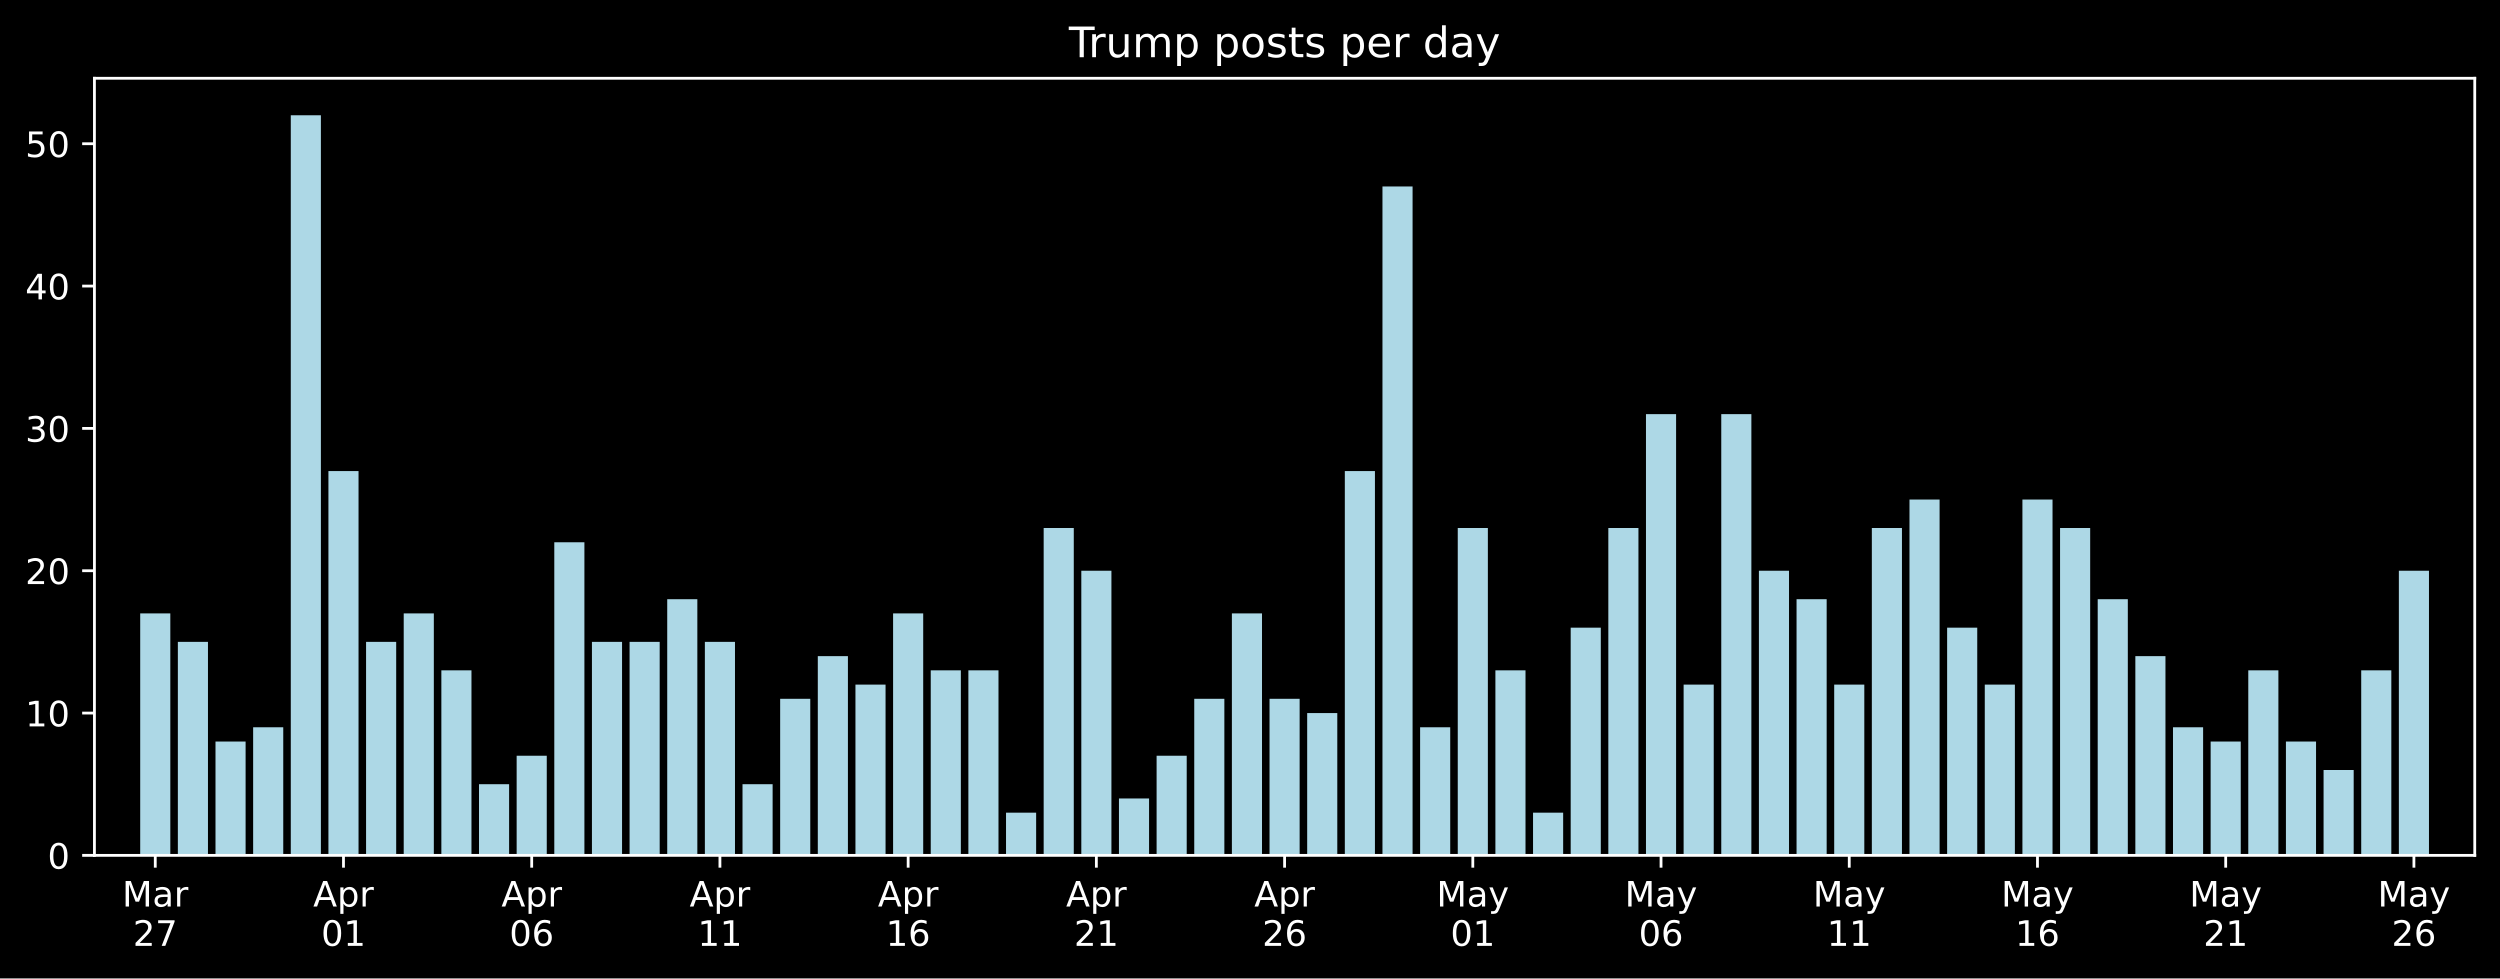
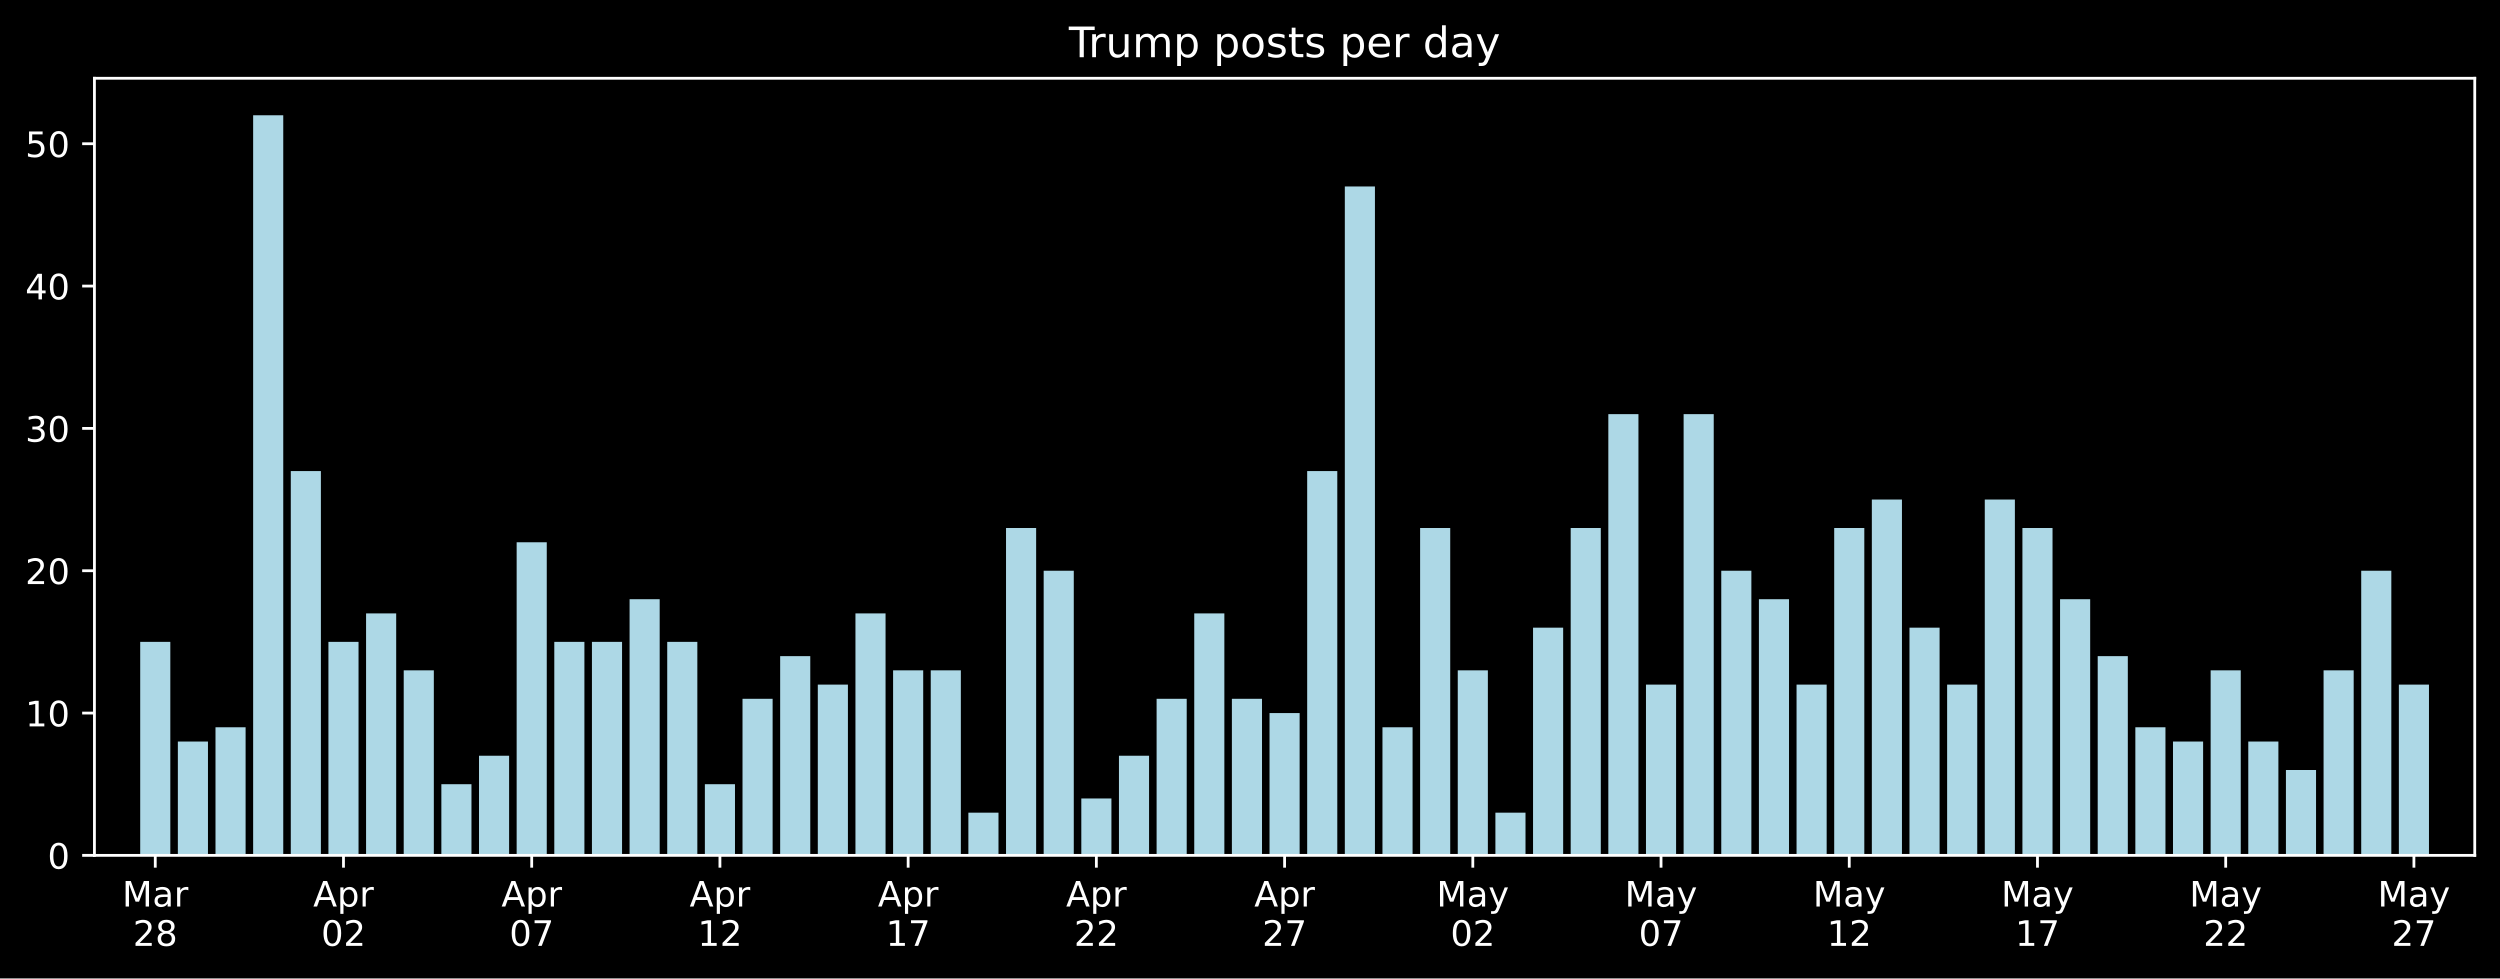
<svg xmlns="http://www.w3.org/2000/svg" xmlns:xlink="http://www.w3.org/1999/xlink" width="712.835pt" height="278.97pt" viewBox="0 0 712.835 278.97" version="1.1">
  <defs>
    <style type="text/css">*{stroke-linejoin: round; stroke-linecap: butt}</style>
  </defs>
  <g id="figure_1">
    <g id="patch_1">
      <path d="M 0 278.97  L 712.835 278.97  L 712.835 0  L 0 0  z " />
    </g>
    <g id="axes_1">
      <g id="patch_2">
        <path d="M 26.925 243.894  L 705.635 243.894  L 705.635 22.318  L 26.925 22.318  z " />
      </g>
      <g id="patch_3">
-         <path d="M 39.977 243.894  L 48.564 243.894  L 48.564 174.905  L 39.977 174.905  z " clip-path="url(#p221134882f)" style="fill: #add8e6" />
+         <path d="M 39.977 243.894  L 48.564 243.894  L 48.564 183.022  L 39.977 183.022  z " clip-path="url(#p44138273f9)" style="fill: #add8e6" />
      </g>
      <g id="patch_4">
-         <path d="M 50.711 243.894  L 59.298 243.894  L 59.298 183.022  L 50.711 183.022  z " clip-path="url(#p221134882f)" style="fill: #add8e6" />
+         <path d="M 50.711 243.894  L 59.298 243.894  L 59.298 211.429  L 50.711 211.429  z " clip-path="url(#p44138273f9)" style="fill: #add8e6" />
      </g>
      <g id="patch_5">
-         <path d="M 61.444 243.894  L 70.031 243.894  L 70.031 211.429  L 61.444 211.429  z " clip-path="url(#p221134882f)" style="fill: #add8e6" />
+         <path d="M 61.444 243.894  L 70.031 243.894  L 70.031 207.371  L 61.444 207.371  z " clip-path="url(#p44138273f9)" style="fill: #add8e6" />
      </g>
      <g id="patch_6">
-         <path d="M 72.178 243.894  L 80.765 243.894  L 80.765 207.371  L 72.178 207.371  z " clip-path="url(#p221134882f)" style="fill: #add8e6" />
+         <path d="M 72.178 243.894  L 80.765 243.894  L 80.765 32.869  L 72.178 32.869  z " clip-path="url(#p44138273f9)" style="fill: #add8e6" />
      </g>
      <g id="patch_7">
-         <path d="M 82.912 243.894  L 91.499 243.894  L 91.499 32.869  L 82.912 32.869  z " clip-path="url(#p221134882f)" style="fill: #add8e6" />
+         <path d="M 82.912 243.894  L 91.499 243.894  L 91.499 134.324  L 82.912 134.324  z " clip-path="url(#p44138273f9)" style="fill: #add8e6" />
      </g>
      <g id="patch_8">
-         <path d="M 93.645 243.894  L 102.232 243.894  L 102.232 134.324  L 93.645 134.324  z " clip-path="url(#p221134882f)" style="fill: #add8e6" />
+         <path d="M 93.645 243.894  L 102.232 243.894  L 102.232 183.022  L 93.645 183.022  z " clip-path="url(#p44138273f9)" style="fill: #add8e6" />
      </g>
      <g id="patch_9">
-         <path d="M 104.379 243.894  L 112.966 243.894  L 112.966 183.022  L 104.379 183.022  z " clip-path="url(#p221134882f)" style="fill: #add8e6" />
+         <path d="M 104.379 243.894  L 112.966 243.894  L 112.966 174.905  L 104.379 174.905  z " clip-path="url(#p44138273f9)" style="fill: #add8e6" />
      </g>
      <g id="patch_10">
-         <path d="M 115.113 243.894  L 123.7 243.894  L 123.7 174.905  L 115.113 174.905  z " clip-path="url(#p221134882f)" style="fill: #add8e6" />
+         <path d="M 115.113 243.894  L 123.7 243.894  L 123.7 191.138  L 115.113 191.138  z " clip-path="url(#p44138273f9)" style="fill: #add8e6" />
      </g>
      <g id="patch_11">
-         <path d="M 125.846 243.894  L 134.433 243.894  L 134.433 191.138  L 125.846 191.138  z " clip-path="url(#p221134882f)" style="fill: #add8e6" />
+         <path d="M 125.846 243.894  L 134.433 243.894  L 134.433 223.603  L 125.846 223.603  z " clip-path="url(#p44138273f9)" style="fill: #add8e6" />
      </g>
      <g id="patch_12">
-         <path d="M 136.58 243.894  L 145.167 243.894  L 145.167 223.603  L 136.58 223.603  z " clip-path="url(#p221134882f)" style="fill: #add8e6" />
+         <path d="M 136.58 243.894  L 145.167 243.894  L 145.167 215.487  L 136.58 215.487  z " clip-path="url(#p44138273f9)" style="fill: #add8e6" />
      </g>
      <g id="patch_13">
-         <path d="M 147.314 243.894  L 155.901 243.894  L 155.901 215.487  L 147.314 215.487  z " clip-path="url(#p221134882f)" style="fill: #add8e6" />
+         <path d="M 147.314 243.894  L 155.901 243.894  L 155.901 154.614  L 147.314 154.614  z " clip-path="url(#p44138273f9)" style="fill: #add8e6" />
      </g>
      <g id="patch_14">
-         <path d="M 158.047 243.894  L 166.634 243.894  L 166.634 154.614  L 158.047 154.614  z " clip-path="url(#p221134882f)" style="fill: #add8e6" />
+         <path d="M 158.047 243.894  L 166.634 243.894  L 166.634 183.022  L 158.047 183.022  z " clip-path="url(#p44138273f9)" style="fill: #add8e6" />
      </g>
      <g id="patch_15">
-         <path d="M 168.781 243.894  L 177.368 243.894  L 177.368 183.022  L 168.781 183.022  z " clip-path="url(#p221134882f)" style="fill: #add8e6" />
+         <path d="M 168.781 243.894  L 177.368 243.894  L 177.368 183.022  L 168.781 183.022  z " clip-path="url(#p44138273f9)" style="fill: #add8e6" />
      </g>
      <g id="patch_16">
-         <path d="M 179.515 243.894  L 188.101 243.894  L 188.101 183.022  L 179.515 183.022  z " clip-path="url(#p221134882f)" style="fill: #add8e6" />
+         <path d="M 179.515 243.894  L 188.101 243.894  L 188.101 170.847  L 179.515 170.847  z " clip-path="url(#p44138273f9)" style="fill: #add8e6" />
      </g>
      <g id="patch_17">
-         <path d="M 190.248 243.894  L 198.835 243.894  L 198.835 170.847  L 190.248 170.847  z " clip-path="url(#p221134882f)" style="fill: #add8e6" />
+         <path d="M 190.248 243.894  L 198.835 243.894  L 198.835 183.022  L 190.248 183.022  z " clip-path="url(#p44138273f9)" style="fill: #add8e6" />
      </g>
      <g id="patch_18">
-         <path d="M 200.982 243.894  L 209.569 243.894  L 209.569 183.022  L 200.982 183.022  z " clip-path="url(#p221134882f)" style="fill: #add8e6" />
+         <path d="M 200.982 243.894  L 209.569 243.894  L 209.569 223.603  L 200.982 223.603  z " clip-path="url(#p44138273f9)" style="fill: #add8e6" />
      </g>
      <g id="patch_19">
-         <path d="M 211.715 243.894  L 220.302 243.894  L 220.302 223.603  L 211.715 223.603  z " clip-path="url(#p221134882f)" style="fill: #add8e6" />
+         <path d="M 211.715 243.894  L 220.302 243.894  L 220.302 199.254  L 211.715 199.254  z " clip-path="url(#p44138273f9)" style="fill: #add8e6" />
      </g>
      <g id="patch_20">
-         <path d="M 222.449 243.894  L 231.036 243.894  L 231.036 199.254  L 222.449 199.254  z " clip-path="url(#p221134882f)" style="fill: #add8e6" />
+         <path d="M 222.449 243.894  L 231.036 243.894  L 231.036 187.08  L 222.449 187.08  z " clip-path="url(#p44138273f9)" style="fill: #add8e6" />
      </g>
      <g id="patch_21">
-         <path d="M 233.183 243.894  L 241.77 243.894  L 241.77 187.08  L 233.183 187.08  z " clip-path="url(#p221134882f)" style="fill: #add8e6" />
+         <path d="M 233.183 243.894  L 241.77 243.894  L 241.77 195.196  L 233.183 195.196  z " clip-path="url(#p44138273f9)" style="fill: #add8e6" />
      </g>
      <g id="patch_22">
-         <path d="M 243.916 243.894  L 252.503 243.894  L 252.503 195.196  L 243.916 195.196  z " clip-path="url(#p221134882f)" style="fill: #add8e6" />
+         <path d="M 243.916 243.894  L 252.503 243.894  L 252.503 174.905  L 243.916 174.905  z " clip-path="url(#p44138273f9)" style="fill: #add8e6" />
      </g>
      <g id="patch_23">
-         <path d="M 254.65 243.894  L 263.237 243.894  L 263.237 174.905  L 254.65 174.905  z " clip-path="url(#p221134882f)" style="fill: #add8e6" />
+         <path d="M 254.65 243.894  L 263.237 243.894  L 263.237 191.138  L 254.65 191.138  z " clip-path="url(#p44138273f9)" style="fill: #add8e6" />
      </g>
      <g id="patch_24">
-         <path d="M 265.384 243.894  L 273.971 243.894  L 273.971 191.138  L 265.384 191.138  z " clip-path="url(#p221134882f)" style="fill: #add8e6" />
+         <path d="M 265.384 243.894  L 273.971 243.894  L 273.971 191.138  L 265.384 191.138  z " clip-path="url(#p44138273f9)" style="fill: #add8e6" />
      </g>
      <g id="patch_25">
-         <path d="M 276.117 243.894  L 284.704 243.894  L 284.704 191.138  L 276.117 191.138  z " clip-path="url(#p221134882f)" style="fill: #add8e6" />
+         <path d="M 276.117 243.894  L 284.704 243.894  L 284.704 231.72  L 276.117 231.72  z " clip-path="url(#p44138273f9)" style="fill: #add8e6" />
      </g>
      <g id="patch_26">
-         <path d="M 286.851 243.894  L 295.438 243.894  L 295.438 231.72  L 286.851 231.72  z " clip-path="url(#p221134882f)" style="fill: #add8e6" />
+         <path d="M 286.851 243.894  L 295.438 243.894  L 295.438 150.556  L 286.851 150.556  z " clip-path="url(#p44138273f9)" style="fill: #add8e6" />
      </g>
      <g id="patch_27">
-         <path d="M 297.585 243.894  L 306.172 243.894  L 306.172 150.556  L 297.585 150.556  z " clip-path="url(#p221134882f)" style="fill: #add8e6" />
+         <path d="M 297.585 243.894  L 306.172 243.894  L 306.172 162.731  L 297.585 162.731  z " clip-path="url(#p44138273f9)" style="fill: #add8e6" />
      </g>
      <g id="patch_28">
-         <path d="M 308.318 243.894  L 316.905 243.894  L 316.905 162.731  L 308.318 162.731  z " clip-path="url(#p221134882f)" style="fill: #add8e6" />
+         <path d="M 308.318 243.894  L 316.905 243.894  L 316.905 227.661  L 308.318 227.661  z " clip-path="url(#p44138273f9)" style="fill: #add8e6" />
      </g>
      <g id="patch_29">
-         <path d="M 319.052 243.894  L 327.639 243.894  L 327.639 227.661  L 319.052 227.661  z " clip-path="url(#p221134882f)" style="fill: #add8e6" />
+         <path d="M 319.052 243.894  L 327.639 243.894  L 327.639 215.487  L 319.052 215.487  z " clip-path="url(#p44138273f9)" style="fill: #add8e6" />
      </g>
      <g id="patch_30">
-         <path d="M 329.786 243.894  L 338.373 243.894  L 338.373 215.487  L 329.786 215.487  z " clip-path="url(#p221134882f)" style="fill: #add8e6" />
+         <path d="M 329.786 243.894  L 338.373 243.894  L 338.373 199.254  L 329.786 199.254  z " clip-path="url(#p44138273f9)" style="fill: #add8e6" />
      </g>
      <g id="patch_31">
-         <path d="M 340.519 243.894  L 349.106 243.894  L 349.106 199.254  L 340.519 199.254  z " clip-path="url(#p221134882f)" style="fill: #add8e6" />
+         <path d="M 340.519 243.894  L 349.106 243.894  L 349.106 174.905  L 340.519 174.905  z " clip-path="url(#p44138273f9)" style="fill: #add8e6" />
      </g>
      <g id="patch_32">
-         <path d="M 351.253 243.894  L 359.84 243.894  L 359.84 174.905  L 351.253 174.905  z " clip-path="url(#p221134882f)" style="fill: #add8e6" />
+         <path d="M 351.253 243.894  L 359.84 243.894  L 359.84 199.254  L 351.253 199.254  z " clip-path="url(#p44138273f9)" style="fill: #add8e6" />
      </g>
      <g id="patch_33">
-         <path d="M 361.987 243.894  L 370.573 243.894  L 370.573 199.254  L 361.987 199.254  z " clip-path="url(#p221134882f)" style="fill: #add8e6" />
+         <path d="M 361.987 243.894  L 370.573 243.894  L 370.573 203.312  L 361.987 203.312  z " clip-path="url(#p44138273f9)" style="fill: #add8e6" />
      </g>
      <g id="patch_34">
-         <path d="M 372.72 243.894  L 381.307 243.894  L 381.307 203.312  L 372.72 203.312  z " clip-path="url(#p221134882f)" style="fill: #add8e6" />
+         <path d="M 372.72 243.894  L 381.307 243.894  L 381.307 134.324  L 372.72 134.324  z " clip-path="url(#p44138273f9)" style="fill: #add8e6" />
      </g>
      <g id="patch_35">
-         <path d="M 383.454 243.894  L 392.041 243.894  L 392.041 134.324  L 383.454 134.324  z " clip-path="url(#p221134882f)" style="fill: #add8e6" />
+         <path d="M 383.454 243.894  L 392.041 243.894  L 392.041 53.16  L 383.454 53.16  z " clip-path="url(#p44138273f9)" style="fill: #add8e6" />
      </g>
      <g id="patch_36">
-         <path d="M 394.187 243.894  L 402.774 243.894  L 402.774 53.16  L 394.187 53.16  z " clip-path="url(#p221134882f)" style="fill: #add8e6" />
+         <path d="M 394.187 243.894  L 402.774 243.894  L 402.774 207.371  L 394.187 207.371  z " clip-path="url(#p44138273f9)" style="fill: #add8e6" />
      </g>
      <g id="patch_37">
-         <path d="M 404.921 243.894  L 413.508 243.894  L 413.508 207.371  L 404.921 207.371  z " clip-path="url(#p221134882f)" style="fill: #add8e6" />
+         <path d="M 404.921 243.894  L 413.508 243.894  L 413.508 150.556  L 404.921 150.556  z " clip-path="url(#p44138273f9)" style="fill: #add8e6" />
      </g>
      <g id="patch_38">
-         <path d="M 415.655 243.894  L 424.242 243.894  L 424.242 150.556  L 415.655 150.556  z " clip-path="url(#p221134882f)" style="fill: #add8e6" />
+         <path d="M 415.655 243.894  L 424.242 243.894  L 424.242 191.138  L 415.655 191.138  z " clip-path="url(#p44138273f9)" style="fill: #add8e6" />
      </g>
      <g id="patch_39">
-         <path d="M 426.388 243.894  L 434.975 243.894  L 434.975 191.138  L 426.388 191.138  z " clip-path="url(#p221134882f)" style="fill: #add8e6" />
+         <path d="M 426.388 243.894  L 434.975 243.894  L 434.975 231.72  L 426.388 231.72  z " clip-path="url(#p44138273f9)" style="fill: #add8e6" />
      </g>
      <g id="patch_40">
-         <path d="M 437.122 243.894  L 445.709 243.894  L 445.709 231.72  L 437.122 231.72  z " clip-path="url(#p221134882f)" style="fill: #add8e6" />
+         <path d="M 437.122 243.894  L 445.709 243.894  L 445.709 178.963  L 437.122 178.963  z " clip-path="url(#p44138273f9)" style="fill: #add8e6" />
      </g>
      <g id="patch_41">
-         <path d="M 447.856 243.894  L 456.443 243.894  L 456.443 178.963  L 447.856 178.963  z " clip-path="url(#p221134882f)" style="fill: #add8e6" />
+         <path d="M 447.856 243.894  L 456.443 243.894  L 456.443 150.556  L 447.856 150.556  z " clip-path="url(#p44138273f9)" style="fill: #add8e6" />
      </g>
      <g id="patch_42">
-         <path d="M 458.589 243.894  L 467.176 243.894  L 467.176 150.556  L 458.589 150.556  z " clip-path="url(#p221134882f)" style="fill: #add8e6" />
+         <path d="M 458.589 243.894  L 467.176 243.894  L 467.176 118.091  L 458.589 118.091  z " clip-path="url(#p44138273f9)" style="fill: #add8e6" />
      </g>
      <g id="patch_43">
-         <path d="M 469.323 243.894  L 477.91 243.894  L 477.91 118.091  L 469.323 118.091  z " clip-path="url(#p221134882f)" style="fill: #add8e6" />
+         <path d="M 469.323 243.894  L 477.91 243.894  L 477.91 195.196  L 469.323 195.196  z " clip-path="url(#p44138273f9)" style="fill: #add8e6" />
      </g>
      <g id="patch_44">
-         <path d="M 480.057 243.894  L 488.644 243.894  L 488.644 195.196  L 480.057 195.196  z " clip-path="url(#p221134882f)" style="fill: #add8e6" />
+         <path d="M 480.057 243.894  L 488.644 243.894  L 488.644 118.091  L 480.057 118.091  z " clip-path="url(#p44138273f9)" style="fill: #add8e6" />
      </g>
      <g id="patch_45">
-         <path d="M 490.79 243.894  L 499.377 243.894  L 499.377 118.091  L 490.79 118.091  z " clip-path="url(#p221134882f)" style="fill: #add8e6" />
+         <path d="M 490.79 243.894  L 499.377 243.894  L 499.377 162.731  L 490.79 162.731  z " clip-path="url(#p44138273f9)" style="fill: #add8e6" />
      </g>
      <g id="patch_46">
-         <path d="M 501.524 243.894  L 510.111 243.894  L 510.111 162.731  L 501.524 162.731  z " clip-path="url(#p221134882f)" style="fill: #add8e6" />
+         <path d="M 501.524 243.894  L 510.111 243.894  L 510.111 170.847  L 501.524 170.847  z " clip-path="url(#p44138273f9)" style="fill: #add8e6" />
      </g>
      <g id="patch_47">
-         <path d="M 512.258 243.894  L 520.845 243.894  L 520.845 170.847  L 512.258 170.847  z " clip-path="url(#p221134882f)" style="fill: #add8e6" />
+         <path d="M 512.258 243.894  L 520.845 243.894  L 520.845 195.196  L 512.258 195.196  z " clip-path="url(#p44138273f9)" style="fill: #add8e6" />
      </g>
      <g id="patch_48">
-         <path d="M 522.991 243.894  L 531.578 243.894  L 531.578 195.196  L 522.991 195.196  z " clip-path="url(#p221134882f)" style="fill: #add8e6" />
+         <path d="M 522.991 243.894  L 531.578 243.894  L 531.578 150.556  L 522.991 150.556  z " clip-path="url(#p44138273f9)" style="fill: #add8e6" />
      </g>
      <g id="patch_49">
-         <path d="M 533.725 243.894  L 542.312 243.894  L 542.312 150.556  L 533.725 150.556  z " clip-path="url(#p221134882f)" style="fill: #add8e6" />
+         <path d="M 533.725 243.894  L 542.312 243.894  L 542.312 142.44  L 533.725 142.44  z " clip-path="url(#p44138273f9)" style="fill: #add8e6" />
      </g>
      <g id="patch_50">
-         <path d="M 544.459 243.894  L 553.045 243.894  L 553.045 142.44  L 544.459 142.44  z " clip-path="url(#p221134882f)" style="fill: #add8e6" />
+         <path d="M 544.459 243.894  L 553.045 243.894  L 553.045 178.963  L 544.459 178.963  z " clip-path="url(#p44138273f9)" style="fill: #add8e6" />
      </g>
      <g id="patch_51">
-         <path d="M 555.192 243.894  L 563.779 243.894  L 563.779 178.963  L 555.192 178.963  z " clip-path="url(#p221134882f)" style="fill: #add8e6" />
+         <path d="M 555.192 243.894  L 563.779 243.894  L 563.779 195.196  L 555.192 195.196  z " clip-path="url(#p44138273f9)" style="fill: #add8e6" />
      </g>
      <g id="patch_52">
-         <path d="M 565.926 243.894  L 574.513 243.894  L 574.513 195.196  L 565.926 195.196  z " clip-path="url(#p221134882f)" style="fill: #add8e6" />
+         <path d="M 565.926 243.894  L 574.513 243.894  L 574.513 142.44  L 565.926 142.44  z " clip-path="url(#p44138273f9)" style="fill: #add8e6" />
      </g>
      <g id="patch_53">
-         <path d="M 576.659 243.894  L 585.246 243.894  L 585.246 142.44  L 576.659 142.44  z " clip-path="url(#p221134882f)" style="fill: #add8e6" />
+         <path d="M 576.659 243.894  L 585.246 243.894  L 585.246 150.556  L 576.659 150.556  z " clip-path="url(#p44138273f9)" style="fill: #add8e6" />
      </g>
      <g id="patch_54">
-         <path d="M 587.393 243.894  L 595.98 243.894  L 595.98 150.556  L 587.393 150.556  z " clip-path="url(#p221134882f)" style="fill: #add8e6" />
+         <path d="M 587.393 243.894  L 595.98 243.894  L 595.98 170.847  L 587.393 170.847  z " clip-path="url(#p44138273f9)" style="fill: #add8e6" />
      </g>
      <g id="patch_55">
-         <path d="M 598.127 243.894  L 606.714 243.894  L 606.714 170.847  L 598.127 170.847  z " clip-path="url(#p221134882f)" style="fill: #add8e6" />
+         <path d="M 598.127 243.894  L 606.714 243.894  L 606.714 187.08  L 598.127 187.08  z " clip-path="url(#p44138273f9)" style="fill: #add8e6" />
      </g>
      <g id="patch_56">
-         <path d="M 608.86 243.894  L 617.447 243.894  L 617.447 187.08  L 608.86 187.08  z " clip-path="url(#p221134882f)" style="fill: #add8e6" />
+         <path d="M 608.86 243.894  L 617.447 243.894  L 617.447 207.371  L 608.86 207.371  z " clip-path="url(#p44138273f9)" style="fill: #add8e6" />
      </g>
      <g id="patch_57">
-         <path d="M 619.594 243.894  L 628.181 243.894  L 628.181 207.371  L 619.594 207.371  z " clip-path="url(#p221134882f)" style="fill: #add8e6" />
+         <path d="M 619.594 243.894  L 628.181 243.894  L 628.181 211.429  L 619.594 211.429  z " clip-path="url(#p44138273f9)" style="fill: #add8e6" />
      </g>
      <g id="patch_58">
-         <path d="M 630.328 243.894  L 638.915 243.894  L 638.915 211.429  L 630.328 211.429  z " clip-path="url(#p221134882f)" style="fill: #add8e6" />
+         <path d="M 630.328 243.894  L 638.915 243.894  L 638.915 191.138  L 630.328 191.138  z " clip-path="url(#p44138273f9)" style="fill: #add8e6" />
      </g>
      <g id="patch_59">
-         <path d="M 641.061 243.894  L 649.648 243.894  L 649.648 191.138  L 641.061 191.138  z " clip-path="url(#p221134882f)" style="fill: #add8e6" />
+         <path d="M 641.061 243.894  L 649.648 243.894  L 649.648 211.429  L 641.061 211.429  z " clip-path="url(#p44138273f9)" style="fill: #add8e6" />
      </g>
      <g id="patch_60">
-         <path d="M 651.795 243.894  L 660.382 243.894  L 660.382 211.429  L 651.795 211.429  z " clip-path="url(#p221134882f)" style="fill: #add8e6" />
+         <path d="M 651.795 243.894  L 660.382 243.894  L 660.382 219.545  L 651.795 219.545  z " clip-path="url(#p44138273f9)" style="fill: #add8e6" />
      </g>
      <g id="patch_61">
-         <path d="M 662.529 243.894  L 671.116 243.894  L 671.116 219.545  L 662.529 219.545  z " clip-path="url(#p221134882f)" style="fill: #add8e6" />
+         <path d="M 662.529 243.894  L 671.116 243.894  L 671.116 191.138  L 662.529 191.138  z " clip-path="url(#p44138273f9)" style="fill: #add8e6" />
      </g>
      <g id="patch_62">
-         <path d="M 673.262 243.894  L 681.849 243.894  L 681.849 191.138  L 673.262 191.138  z " clip-path="url(#p221134882f)" style="fill: #add8e6" />
+         <path d="M 673.262 243.894  L 681.849 243.894  L 681.849 162.731  L 673.262 162.731  z " clip-path="url(#p44138273f9)" style="fill: #add8e6" />
      </g>
      <g id="patch_63">
-         <path d="M 683.996 243.894  L 692.583 243.894  L 692.583 162.731  L 683.996 162.731  z " clip-path="url(#p221134882f)" style="fill: #add8e6" />
+         <path d="M 683.996 243.894  L 692.583 243.894  L 692.583 195.196  L 683.996 195.196  z " clip-path="url(#p44138273f9)" style="fill: #add8e6" />
      </g>
      <g id="matplotlib.axis_1">
        <g id="xtick_1">
          <g id="line2d_1">
            <defs>
-               <path id="m9c91f33915" d="M 0 0  L 0 3.5  " style="stroke: #ffffff; stroke-width: 0.8" />
+               <path id="m08c6d83424" d="M 0 0  L 0 3.5  " style="stroke: #ffffff; stroke-width: 0.8" />
            </defs>
            <g>
-               <use xlink:href="#m9c91f33915" x="44.271" y="243.894" style="fill: #ffffff; stroke: #ffffff; stroke-width: 0.8" />
+               <use xlink:href="#m08c6d83424" x="44.271" y="243.894" style="fill: #ffffff; stroke: #ffffff; stroke-width: 0.8" />
            </g>
          </g>
          <g id="text_1">
            <g style="fill: #ffffff" transform="translate(34.83698 258.4926) scale(0.1 -0.1)">
              <defs>
                <path id="DejaVuSans-4d" d="M 628 4666  L 1569 4666  L 2759 1491  L 3956 4666  L 4897 4666  L 4897 0  L 4281 0  L 4281 4097  L 3078 897  L 2444 897  L 1241 4097  L 1241 0  L 628 0  L 628 4666  z " transform="scale(0.015625)" />
                <path id="DejaVuSans-61" d="M 2194 1759  Q 1497 1759 1228 1600  Q 959 1441 959 1056  Q 959 750 1161 570  Q 1363 391 1709 391  Q 2188 391 2477 730  Q 2766 1069 2766 1631  L 2766 1759  L 2194 1759  z M 3341 1997  L 3341 0  L 2766 0  L 2766 531  Q 2569 213 2275 61  Q 1981 -91 1556 -91  Q 1019 -91 701 211  Q 384 513 384 1019  Q 384 1609 779 1909  Q 1175 2209 1959 2209  L 2766 2209  L 2766 2266  Q 2766 2663 2505 2880  Q 2244 3097 1772 3097  Q 1472 3097 1187 3025  Q 903 2953 641 2809  L 641 3341  Q 956 3463 1253 3523  Q 1550 3584 1831 3584  Q 2591 3584 2966 3190  Q 3341 2797 3341 1997  z " transform="scale(0.015625)" />
                <path id="DejaVuSans-72" d="M 2631 2963  Q 2534 3019 2420 3045  Q 2306 3072 2169 3072  Q 1681 3072 1420 2755  Q 1159 2438 1159 1844  L 1159 0  L 581 0  L 581 3500  L 1159 3500  L 1159 2956  Q 1341 3275 1631 3429  Q 1922 3584 2338 3584  Q 2397 3584 2469 3576  Q 2541 3569 2628 3553  L 2631 2963  z " transform="scale(0.015625)" />
              </defs>
              <use xlink:href="#DejaVuSans-4d" />
              <use xlink:href="#DejaVuSans-61" x="86.279" />
              <use xlink:href="#DejaVuSans-72" x="147.559" />
            </g>
            <g style="fill: #ffffff" transform="translate(37.90807 269.6904) scale(0.1 -0.1)">
              <defs>
                <path id="DejaVuSans-32" d="M 1228 531  L 3431 531  L 3431 0  L 469 0  L 469 531  Q 828 903 1448 1529  Q 2069 2156 2228 2338  Q 2531 2678 2651 2914  Q 2772 3150 2772 3378  Q 2772 3750 2511 3984  Q 2250 4219 1831 4219  Q 1534 4219 1204 4116  Q 875 4013 500 3803  L 500 4441  Q 881 4594 1212 4672  Q 1544 4750 1819 4750  Q 2544 4750 2975 4387  Q 3406 4025 3406 3419  Q 3406 3131 3298 2873  Q 3191 2616 2906 2266  Q 2828 2175 2409 1742  Q 1991 1309 1228 531  z " transform="scale(0.015625)" />
-                 <path id="DejaVuSans-37" d="M 525 4666  L 3525 4666  L 3525 4397  L 1831 0  L 1172 0  L 2766 4134  L 525 4134  L 525 4666  z " transform="scale(0.015625)" />
+                 <path id="DejaVuSans-38" d="M 2034 2216  Q 1584 2216 1326 1975  Q 1069 1734 1069 1313  Q 1069 891 1326 650  Q 1584 409 2034 409  Q 2484 409 2743 651  Q 3003 894 3003 1313  Q 3003 1734 2745 1975  Q 2488 2216 2034 2216  z M 1403 2484  Q 997 2584 770 2862  Q 544 3141 544 3541  Q 544 4100 942 4425  Q 1341 4750 2034 4750  Q 2731 4750 3128 4425  Q 3525 4100 3525 3541  Q 3525 3141 3298 2862  Q 3072 2584 2669 2484  Q 3125 2378 3379 2068  Q 3634 1759 3634 1313  Q 3634 634 3220 271  Q 2806 -91 2034 -91  Q 1263 -91 848 271  Q 434 634 434 1313  Q 434 1759 690 2068  Q 947 2378 1403 2484  z M 1172 3481  Q 1172 3119 1398 2916  Q 1625 2713 2034 2713  Q 2441 2713 2670 2916  Q 2900 3119 2900 3481  Q 2900 3844 2670 4047  Q 2441 4250 2034 4250  Q 1625 4250 1398 4047  Q 1172 3844 1172 3481  z " transform="scale(0.015625)" />
              </defs>
              <use xlink:href="#DejaVuSans-32" />
-               <use xlink:href="#DejaVuSans-37" x="63.623" />
+               <use xlink:href="#DejaVuSans-38" x="63.623" />
            </g>
          </g>
        </g>
        <g id="xtick_2">
          <g id="line2d_2">
            <g>
-               <use xlink:href="#m9c91f33915" x="97.939" y="243.894" style="fill: #ffffff; stroke: #ffffff; stroke-width: 0.8" />
+               <use xlink:href="#m08c6d83424" x="97.939" y="243.894" style="fill: #ffffff; stroke: #ffffff; stroke-width: 0.8" />
            </g>
          </g>
          <g id="text_2">
            <g style="fill: #ffffff" transform="translate(89.28881 258.4926) scale(0.1 -0.1)">
              <defs>
                <path id="DejaVuSans-41" d="M 2188 4044  L 1331 1722  L 3047 1722  L 2188 4044  z M 1831 4666  L 2547 4666  L 4325 0  L 3669 0  L 3244 1197  L 1141 1197  L 716 0  L 50 0  L 1831 4666  z " transform="scale(0.015625)" />
                <path id="DejaVuSans-70" d="M 1159 525  L 1159 -1331  L 581 -1331  L 581 3500  L 1159 3500  L 1159 2969  Q 1341 3281 1617 3432  Q 1894 3584 2278 3584  Q 2916 3584 3314 3078  Q 3713 2572 3713 1747  Q 3713 922 3314 415  Q 2916 -91 2278 -91  Q 1894 -91 1617 61  Q 1341 213 1159 525  z M 3116 1747  Q 3116 2381 2855 2742  Q 2594 3103 2138 3103  Q 1681 3103 1420 2742  Q 1159 2381 1159 1747  Q 1159 1113 1420 752  Q 1681 391 2138 391  Q 2594 391 2855 752  Q 3116 1113 3116 1747  z " transform="scale(0.015625)" />
              </defs>
              <use xlink:href="#DejaVuSans-41" />
              <use xlink:href="#DejaVuSans-70" x="68.408" />
              <use xlink:href="#DejaVuSans-72" x="131.885" />
            </g>
            <g style="fill: #ffffff" transform="translate(91.57631 269.6904) scale(0.1 -0.1)">
              <defs>
                <path id="DejaVuSans-30" d="M 2034 4250  Q 1547 4250 1301 3770  Q 1056 3291 1056 2328  Q 1056 1369 1301 889  Q 1547 409 2034 409  Q 2525 409 2770 889  Q 3016 1369 3016 2328  Q 3016 3291 2770 3770  Q 2525 4250 2034 4250  z M 2034 4750  Q 2819 4750 3233 4129  Q 3647 3509 3647 2328  Q 3647 1150 3233 529  Q 2819 -91 2034 -91  Q 1250 -91 836 529  Q 422 1150 422 2328  Q 422 3509 836 4129  Q 1250 4750 2034 4750  z " transform="scale(0.015625)" />
-                 <path id="DejaVuSans-31" d="M 794 531  L 1825 531  L 1825 4091  L 703 3866  L 703 4441  L 1819 4666  L 2450 4666  L 2450 531  L 3481 531  L 3481 0  L 794 0  L 794 531  z " transform="scale(0.015625)" />
              </defs>
              <use xlink:href="#DejaVuSans-30" />
-               <use xlink:href="#DejaVuSans-31" x="63.623" />
+               <use xlink:href="#DejaVuSans-32" x="63.623" />
            </g>
          </g>
        </g>
        <g id="xtick_3">
          <g id="line2d_3">
            <g>
-               <use xlink:href="#m9c91f33915" x="151.607" y="243.894" style="fill: #ffffff; stroke: #ffffff; stroke-width: 0.8" />
+               <use xlink:href="#m08c6d83424" x="151.607" y="243.894" style="fill: #ffffff; stroke: #ffffff; stroke-width: 0.8" />
            </g>
          </g>
          <g id="text_3">
            <g style="fill: #ffffff" transform="translate(142.9571 258.4926) scale(0.1 -0.1)">
              <use xlink:href="#DejaVuSans-41" />
              <use xlink:href="#DejaVuSans-70" x="68.408" />
              <use xlink:href="#DejaVuSans-72" x="131.885" />
            </g>
            <g style="fill: #ffffff" transform="translate(145.2446 269.6904) scale(0.1 -0.1)">
              <defs>
-                 <path id="DejaVuSans-36" d="M 2113 2584  Q 1688 2584 1439 2293  Q 1191 2003 1191 1497  Q 1191 994 1439 701  Q 1688 409 2113 409  Q 2538 409 2786 701  Q 3034 994 3034 1497  Q 3034 2003 2786 2293  Q 2538 2584 2113 2584  z M 3366 4563  L 3366 3988  Q 3128 4100 2886 4159  Q 2644 4219 2406 4219  Q 1781 4219 1451 3797  Q 1122 3375 1075 2522  Q 1259 2794 1537 2939  Q 1816 3084 2150 3084  Q 2853 3084 3261 2657  Q 3669 2231 3669 1497  Q 3669 778 3244 343  Q 2819 -91 2113 -91  Q 1303 -91 875 529  Q 447 1150 447 2328  Q 447 3434 972 4092  Q 1497 4750 2381 4750  Q 2619 4750 2861 4703  Q 3103 4656 3366 4563  z " transform="scale(0.015625)" />
+                 <path id="DejaVuSans-37" d="M 525 4666  L 3525 4666  L 3525 4397  L 1831 0  L 1172 0  L 2766 4134  L 525 4134  L 525 4666  z " transform="scale(0.015625)" />
              </defs>
              <use xlink:href="#DejaVuSans-30" />
-               <use xlink:href="#DejaVuSans-36" x="63.623" />
+               <use xlink:href="#DejaVuSans-37" x="63.623" />
            </g>
          </g>
        </g>
        <g id="xtick_4">
          <g id="line2d_4">
            <g>
-               <use xlink:href="#m9c91f33915" x="205.275" y="243.894" style="fill: #ffffff; stroke: #ffffff; stroke-width: 0.8" />
+               <use xlink:href="#m08c6d83424" x="205.275" y="243.894" style="fill: #ffffff; stroke: #ffffff; stroke-width: 0.8" />
            </g>
          </g>
          <g id="text_4">
            <g style="fill: #ffffff" transform="translate(196.6253 258.4926) scale(0.1 -0.1)">
              <use xlink:href="#DejaVuSans-41" />
              <use xlink:href="#DejaVuSans-70" x="68.408" />
              <use xlink:href="#DejaVuSans-72" x="131.885" />
            </g>
            <g style="fill: #ffffff" transform="translate(198.9128 269.6904) scale(0.1 -0.1)">
+               <defs>
+                 <path id="DejaVuSans-31" d="M 794 531  L 1825 531  L 1825 4091  L 703 3866  L 703 4441  L 1819 4666  L 2450 4666  L 2450 531  L 3481 531  L 3481 0  L 794 0  L 794 531  z " transform="scale(0.015625)" />
+               </defs>
              <use xlink:href="#DejaVuSans-31" />
-               <use xlink:href="#DejaVuSans-31" x="63.623" />
+               <use xlink:href="#DejaVuSans-32" x="63.623" />
            </g>
          </g>
        </g>
        <g id="xtick_5">
          <g id="line2d_5">
            <g>
-               <use xlink:href="#m9c91f33915" x="258.944" y="243.894" style="fill: #ffffff; stroke: #ffffff; stroke-width: 0.8" />
+               <use xlink:href="#m08c6d83424" x="258.944" y="243.894" style="fill: #ffffff; stroke: #ffffff; stroke-width: 0.8" />
            </g>
          </g>
          <g id="text_5">
            <g style="fill: #ffffff" transform="translate(250.2935 258.4926) scale(0.1 -0.1)">
              <use xlink:href="#DejaVuSans-41" />
              <use xlink:href="#DejaVuSans-70" x="68.408" />
              <use xlink:href="#DejaVuSans-72" x="131.885" />
            </g>
            <g style="fill: #ffffff" transform="translate(252.581 269.6904) scale(0.1 -0.1)">
              <use xlink:href="#DejaVuSans-31" />
-               <use xlink:href="#DejaVuSans-36" x="63.623" />
+               <use xlink:href="#DejaVuSans-37" x="63.623" />
            </g>
          </g>
        </g>
        <g id="xtick_6">
          <g id="line2d_6">
            <g>
-               <use xlink:href="#m9c91f33915" x="312.612" y="243.894" style="fill: #ffffff; stroke: #ffffff; stroke-width: 0.8" />
+               <use xlink:href="#m08c6d83424" x="312.612" y="243.894" style="fill: #ffffff; stroke: #ffffff; stroke-width: 0.8" />
            </g>
          </g>
          <g id="text_6">
            <g style="fill: #ffffff" transform="translate(303.9618 258.4926) scale(0.1 -0.1)">
              <use xlink:href="#DejaVuSans-41" />
              <use xlink:href="#DejaVuSans-70" x="68.408" />
              <use xlink:href="#DejaVuSans-72" x="131.885" />
            </g>
            <g style="fill: #ffffff" transform="translate(306.2493 269.6904) scale(0.1 -0.1)">
              <use xlink:href="#DejaVuSans-32" />
-               <use xlink:href="#DejaVuSans-31" x="63.623" />
+               <use xlink:href="#DejaVuSans-32" x="63.623" />
            </g>
          </g>
        </g>
        <g id="xtick_7">
          <g id="line2d_7">
            <g>
-               <use xlink:href="#m9c91f33915" x="366.28" y="243.894" style="fill: #ffffff; stroke: #ffffff; stroke-width: 0.8" />
+               <use xlink:href="#m08c6d83424" x="366.28" y="243.894" style="fill: #ffffff; stroke: #ffffff; stroke-width: 0.8" />
            </g>
          </g>
          <g id="text_7">
            <g style="fill: #ffffff" transform="translate(357.63 258.4926) scale(0.1 -0.1)">
              <use xlink:href="#DejaVuSans-41" />
              <use xlink:href="#DejaVuSans-70" x="68.408" />
              <use xlink:href="#DejaVuSans-72" x="131.885" />
            </g>
            <g style="fill: #ffffff" transform="translate(359.9175 269.6904) scale(0.1 -0.1)">
              <use xlink:href="#DejaVuSans-32" />
-               <use xlink:href="#DejaVuSans-36" x="63.623" />
+               <use xlink:href="#DejaVuSans-37" x="63.623" />
            </g>
          </g>
        </g>
        <g id="xtick_8">
          <g id="line2d_8">
            <g>
-               <use xlink:href="#m9c91f33915" x="419.948" y="243.894" style="fill: #ffffff; stroke: #ffffff; stroke-width: 0.8" />
+               <use xlink:href="#m08c6d83424" x="419.948" y="243.894" style="fill: #ffffff; stroke: #ffffff; stroke-width: 0.8" />
            </g>
          </g>
          <g id="text_8">
            <g style="fill: #ffffff" transform="translate(409.6107 258.4926) scale(0.1 -0.1)">
              <defs>
                <path id="DejaVuSans-79" d="M 2059 -325  Q 1816 -950 1584 -1140  Q 1353 -1331 966 -1331  L 506 -1331  L 506 -850  L 844 -850  Q 1081 -850 1212 -737  Q 1344 -625 1503 -206  L 1606 56  L 191 3500  L 800 3500  L 1894 763  L 2988 3500  L 3597 3500  L 2059 -325  z " transform="scale(0.015625)" />
              </defs>
              <use xlink:href="#DejaVuSans-4d" />
              <use xlink:href="#DejaVuSans-61" x="86.279" />
              <use xlink:href="#DejaVuSans-79" x="147.559" />
            </g>
            <g style="fill: #ffffff" transform="translate(413.5857 269.6904) scale(0.1 -0.1)">
              <use xlink:href="#DejaVuSans-30" />
-               <use xlink:href="#DejaVuSans-31" x="63.623" />
+               <use xlink:href="#DejaVuSans-32" x="63.623" />
            </g>
          </g>
        </g>
        <g id="xtick_9">
          <g id="line2d_9">
            <g>
-               <use xlink:href="#m9c91f33915" x="473.616" y="243.894" style="fill: #ffffff; stroke: #ffffff; stroke-width: 0.8" />
+               <use xlink:href="#m08c6d83424" x="473.616" y="243.894" style="fill: #ffffff; stroke: #ffffff; stroke-width: 0.8" />
            </g>
          </g>
          <g id="text_9">
            <g style="fill: #ffffff" transform="translate(463.279 258.4926) scale(0.1 -0.1)">
              <use xlink:href="#DejaVuSans-4d" />
              <use xlink:href="#DejaVuSans-61" x="86.279" />
              <use xlink:href="#DejaVuSans-79" x="147.559" />
            </g>
            <g style="fill: #ffffff" transform="translate(467.254 269.6904) scale(0.1 -0.1)">
              <use xlink:href="#DejaVuSans-30" />
-               <use xlink:href="#DejaVuSans-36" x="63.623" />
+               <use xlink:href="#DejaVuSans-37" x="63.623" />
            </g>
          </g>
        </g>
        <g id="xtick_10">
          <g id="line2d_10">
            <g>
-               <use xlink:href="#m9c91f33915" x="527.285" y="243.894" style="fill: #ffffff; stroke: #ffffff; stroke-width: 0.8" />
+               <use xlink:href="#m08c6d83424" x="527.285" y="243.894" style="fill: #ffffff; stroke: #ffffff; stroke-width: 0.8" />
            </g>
          </g>
          <g id="text_10">
            <g style="fill: #ffffff" transform="translate(516.9472 258.4926) scale(0.1 -0.1)">
              <use xlink:href="#DejaVuSans-4d" />
              <use xlink:href="#DejaVuSans-61" x="86.279" />
              <use xlink:href="#DejaVuSans-79" x="147.559" />
            </g>
            <g style="fill: #ffffff" transform="translate(520.9222 269.6904) scale(0.1 -0.1)">
              <use xlink:href="#DejaVuSans-31" />
-               <use xlink:href="#DejaVuSans-31" x="63.623" />
+               <use xlink:href="#DejaVuSans-32" x="63.623" />
            </g>
          </g>
        </g>
        <g id="xtick_11">
          <g id="line2d_11">
            <g>
-               <use xlink:href="#m9c91f33915" x="580.953" y="243.894" style="fill: #ffffff; stroke: #ffffff; stroke-width: 0.8" />
+               <use xlink:href="#m08c6d83424" x="580.953" y="243.894" style="fill: #ffffff; stroke: #ffffff; stroke-width: 0.8" />
            </g>
          </g>
          <g id="text_11">
            <g style="fill: #ffffff" transform="translate(570.6155 258.4926) scale(0.1 -0.1)">
              <use xlink:href="#DejaVuSans-4d" />
              <use xlink:href="#DejaVuSans-61" x="86.279" />
              <use xlink:href="#DejaVuSans-79" x="147.559" />
            </g>
            <g style="fill: #ffffff" transform="translate(574.5905 269.6904) scale(0.1 -0.1)">
              <use xlink:href="#DejaVuSans-31" />
-               <use xlink:href="#DejaVuSans-36" x="63.623" />
+               <use xlink:href="#DejaVuSans-37" x="63.623" />
            </g>
          </g>
        </g>
        <g id="xtick_12">
          <g id="line2d_12">
            <g>
-               <use xlink:href="#m9c91f33915" x="634.621" y="243.894" style="fill: #ffffff; stroke: #ffffff; stroke-width: 0.8" />
+               <use xlink:href="#m08c6d83424" x="634.621" y="243.894" style="fill: #ffffff; stroke: #ffffff; stroke-width: 0.8" />
            </g>
          </g>
          <g id="text_12">
            <g style="fill: #ffffff" transform="translate(624.2837 258.4926) scale(0.1 -0.1)">
              <use xlink:href="#DejaVuSans-4d" />
              <use xlink:href="#DejaVuSans-61" x="86.279" />
              <use xlink:href="#DejaVuSans-79" x="147.559" />
            </g>
            <g style="fill: #ffffff" transform="translate(628.2587 269.6904) scale(0.1 -0.1)">
              <use xlink:href="#DejaVuSans-32" />
-               <use xlink:href="#DejaVuSans-31" x="63.623" />
+               <use xlink:href="#DejaVuSans-32" x="63.623" />
            </g>
          </g>
        </g>
        <g id="xtick_13">
          <g id="line2d_13">
            <g>
-               <use xlink:href="#m9c91f33915" x="688.289" y="243.894" style="fill: #ffffff; stroke: #ffffff; stroke-width: 0.8" />
+               <use xlink:href="#m08c6d83424" x="688.289" y="243.894" style="fill: #ffffff; stroke: #ffffff; stroke-width: 0.8" />
            </g>
          </g>
          <g id="text_13">
            <g style="fill: #ffffff" transform="translate(677.9519 258.4926) scale(0.1 -0.1)">
              <use xlink:href="#DejaVuSans-4d" />
              <use xlink:href="#DejaVuSans-61" x="86.279" />
              <use xlink:href="#DejaVuSans-79" x="147.559" />
            </g>
            <g style="fill: #ffffff" transform="translate(681.9269 269.6904) scale(0.1 -0.1)">
              <use xlink:href="#DejaVuSans-32" />
-               <use xlink:href="#DejaVuSans-36" x="63.623" />
+               <use xlink:href="#DejaVuSans-37" x="63.623" />
            </g>
          </g>
        </g>
      </g>
      <g id="matplotlib.axis_2">
        <g id="ytick_1">
          <g id="line2d_14">
            <defs>
-               <path id="mb2a25e2fe3" d="M 0 0  L -3.5 0  " style="stroke: #ffffff; stroke-width: 0.8" />
+               <path id="mf180f89c3d" d="M 0 0  L -3.5 0  " style="stroke: #ffffff; stroke-width: 0.8" />
            </defs>
            <g>
-               <use xlink:href="#mb2a25e2fe3" x="26.925" y="243.894" style="fill: #ffffff; stroke: #ffffff; stroke-width: 0.8" />
+               <use xlink:href="#mf180f89c3d" x="26.925" y="243.894" style="fill: #ffffff; stroke: #ffffff; stroke-width: 0.8" />
            </g>
          </g>
          <g id="text_14">
            <g style="fill: #ffffff" transform="translate(13.5625 247.6933) scale(0.1 -0.1)">
              <use xlink:href="#DejaVuSans-30" />
            </g>
          </g>
        </g>
        <g id="ytick_2">
          <g id="line2d_15">
            <g>
-               <use xlink:href="#mb2a25e2fe3" x="26.925" y="203.312" style="fill: #ffffff; stroke: #ffffff; stroke-width: 0.8" />
+               <use xlink:href="#mf180f89c3d" x="26.925" y="203.312" style="fill: #ffffff; stroke: #ffffff; stroke-width: 0.8" />
            </g>
          </g>
          <g id="text_15">
            <g style="fill: #ffffff" transform="translate(7.2 207.1117) scale(0.1 -0.1)">
              <use xlink:href="#DejaVuSans-31" />
              <use xlink:href="#DejaVuSans-30" x="63.623" />
            </g>
          </g>
        </g>
        <g id="ytick_3">
          <g id="line2d_16">
            <g>
-               <use xlink:href="#mb2a25e2fe3" x="26.925" y="162.731" style="fill: #ffffff; stroke: #ffffff; stroke-width: 0.8" />
+               <use xlink:href="#mf180f89c3d" x="26.925" y="162.731" style="fill: #ffffff; stroke: #ffffff; stroke-width: 0.8" />
            </g>
          </g>
          <g id="text_16">
            <g style="fill: #ffffff" transform="translate(7.2 166.53) scale(0.1 -0.1)">
              <use xlink:href="#DejaVuSans-32" />
              <use xlink:href="#DejaVuSans-30" x="63.623" />
            </g>
          </g>
        </g>
        <g id="ytick_4">
          <g id="line2d_17">
            <g>
-               <use xlink:href="#mb2a25e2fe3" x="26.925" y="122.149" style="fill: #ffffff; stroke: #ffffff; stroke-width: 0.8" />
+               <use xlink:href="#mf180f89c3d" x="26.925" y="122.149" style="fill: #ffffff; stroke: #ffffff; stroke-width: 0.8" />
            </g>
          </g>
          <g id="text_17">
            <g style="fill: #ffffff" transform="translate(7.2 125.9483) scale(0.1 -0.1)">
              <defs>
                <path id="DejaVuSans-33" d="M 2597 2516  Q 3050 2419 3304 2112  Q 3559 1806 3559 1356  Q 3559 666 3084 287  Q 2609 -91 1734 -91  Q 1441 -91 1130 -33  Q 819 25 488 141  L 488 750  Q 750 597 1062 519  Q 1375 441 1716 441  Q 2309 441 2620 675  Q 2931 909 2931 1356  Q 2931 1769 2642 2001  Q 2353 2234 1838 2234  L 1294 2234  L 1294 2753  L 1863 2753  Q 2328 2753 2575 2939  Q 2822 3125 2822 3475  Q 2822 3834 2567 4026  Q 2313 4219 1838 4219  Q 1578 4219 1281 4162  Q 984 4106 628 3988  L 628 4550  Q 988 4650 1302 4700  Q 1616 4750 1894 4750  Q 2613 4750 3031 4423  Q 3450 4097 3450 3541  Q 3450 3153 3228 2886  Q 3006 2619 2597 2516  z " transform="scale(0.015625)" />
              </defs>
              <use xlink:href="#DejaVuSans-33" />
              <use xlink:href="#DejaVuSans-30" x="63.623" />
            </g>
          </g>
        </g>
        <g id="ytick_5">
          <g id="line2d_18">
            <g>
-               <use xlink:href="#mb2a25e2fe3" x="26.925" y="81.567" style="fill: #ffffff; stroke: #ffffff; stroke-width: 0.8" />
+               <use xlink:href="#mf180f89c3d" x="26.925" y="81.567" style="fill: #ffffff; stroke: #ffffff; stroke-width: 0.8" />
            </g>
          </g>
          <g id="text_18">
            <g style="fill: #ffffff" transform="translate(7.2 85.3666) scale(0.1 -0.1)">
              <defs>
                <path id="DejaVuSans-34" d="M 2419 4116  L 825 1625  L 2419 1625  L 2419 4116  z M 2253 4666  L 3047 4666  L 3047 1625  L 3713 1625  L 3713 1100  L 3047 1100  L 3047 0  L 2419 0  L 2419 1100  L 313 1100  L 313 1709  L 2253 4666  z " transform="scale(0.015625)" />
              </defs>
              <use xlink:href="#DejaVuSans-34" />
              <use xlink:href="#DejaVuSans-30" x="63.623" />
            </g>
          </g>
        </g>
        <g id="ytick_6">
          <g id="line2d_19">
            <g>
-               <use xlink:href="#mb2a25e2fe3" x="26.925" y="40.986" style="fill: #ffffff; stroke: #ffffff; stroke-width: 0.8" />
+               <use xlink:href="#mf180f89c3d" x="26.925" y="40.986" style="fill: #ffffff; stroke: #ffffff; stroke-width: 0.8" />
            </g>
          </g>
          <g id="text_19">
            <g style="fill: #ffffff" transform="translate(7.2 44.78492) scale(0.1 -0.1)">
              <defs>
                <path id="DejaVuSans-35" d="M 691 4666  L 3169 4666  L 3169 4134  L 1269 4134  L 1269 2991  Q 1406 3038 1543 3061  Q 1681 3084 1819 3084  Q 2600 3084 3056 2656  Q 3513 2228 3513 1497  Q 3513 744 3044 326  Q 2575 -91 1722 -91  Q 1428 -91 1123 -41  Q 819 9 494 109  L 494 744  Q 775 591 1075 516  Q 1375 441 1709 441  Q 2250 441 2565 725  Q 2881 1009 2881 1497  Q 2881 1984 2565 2268  Q 2250 2553 1709 2553  Q 1456 2553 1204 2497  Q 953 2441 691 2322  L 691 4666  z " transform="scale(0.015625)" />
              </defs>
              <use xlink:href="#DejaVuSans-35" />
              <use xlink:href="#DejaVuSans-30" x="63.623" />
            </g>
          </g>
        </g>
      </g>
      <g id="patch_64">
        <path d="M 26.925 243.894  L 26.925 22.318  " style="fill: none; stroke: #ffffff; stroke-width: 0.8; stroke-linejoin: miter; stroke-linecap: square" />
      </g>
      <g id="patch_65">
        <path d="M 705.635 243.894  L 705.635 22.318  " style="fill: none; stroke: #ffffff; stroke-width: 0.8; stroke-linejoin: miter; stroke-linecap: square" />
      </g>
      <g id="patch_66">
        <path d="M 26.925 243.894  L 705.635 243.894  " style="fill: none; stroke: #ffffff; stroke-width: 0.8; stroke-linejoin: miter; stroke-linecap: square" />
      </g>
      <g id="patch_67">
        <path d="M 26.925 22.318  L 705.635 22.318  " style="fill: none; stroke: #ffffff; stroke-width: 0.8; stroke-linejoin: miter; stroke-linecap: square" />
      </g>
      <g id="text_20">
        <g style="fill: #ffffff" transform="translate(304.7688 16.31812) scale(0.12 -0.12)">
          <defs>
            <path id="DejaVuSans-54" d="M -19 4666  L 3928 4666  L 3928 4134  L 2272 4134  L 2272 0  L 1638 0  L 1638 4134  L -19 4134  L -19 4666  z " transform="scale(0.015625)" />
            <path id="DejaVuSans-75" d="M 544 1381  L 544 3500  L 1119 3500  L 1119 1403  Q 1119 906 1312 657  Q 1506 409 1894 409  Q 2359 409 2629 706  Q 2900 1003 2900 1516  L 2900 3500  L 3475 3500  L 3475 0  L 2900 0  L 2900 538  Q 2691 219 2414 64  Q 2138 -91 1772 -91  Q 1169 -91 856 284  Q 544 659 544 1381  z M 1991 3584  L 1991 3584  z " transform="scale(0.015625)" />
            <path id="DejaVuSans-6d" d="M 3328 2828  Q 3544 3216 3844 3400  Q 4144 3584 4550 3584  Q 5097 3584 5394 3201  Q 5691 2819 5691 2113  L 5691 0  L 5113 0  L 5113 2094  Q 5113 2597 4934 2840  Q 4756 3084 4391 3084  Q 3944 3084 3684 2787  Q 3425 2491 3425 1978  L 3425 0  L 2847 0  L 2847 2094  Q 2847 2600 2669 2842  Q 2491 3084 2119 3084  Q 1678 3084 1418 2786  Q 1159 2488 1159 1978  L 1159 0  L 581 0  L 581 3500  L 1159 3500  L 1159 2956  Q 1356 3278 1631 3431  Q 1906 3584 2284 3584  Q 2666 3584 2933 3390  Q 3200 3197 3328 2828  z " transform="scale(0.015625)" />
            <path id="DejaVuSans-20" transform="scale(0.015625)" />
            <path id="DejaVuSans-6f" d="M 1959 3097  Q 1497 3097 1228 2736  Q 959 2375 959 1747  Q 959 1119 1226 758  Q 1494 397 1959 397  Q 2419 397 2687 759  Q 2956 1122 2956 1747  Q 2956 2369 2687 2733  Q 2419 3097 1959 3097  z M 1959 3584  Q 2709 3584 3137 3096  Q 3566 2609 3566 1747  Q 3566 888 3137 398  Q 2709 -91 1959 -91  Q 1206 -91 779 398  Q 353 888 353 1747  Q 353 2609 779 3096  Q 1206 3584 1959 3584  z " transform="scale(0.015625)" />
            <path id="DejaVuSans-73" d="M 2834 3397  L 2834 2853  Q 2591 2978 2328 3040  Q 2066 3103 1784 3103  Q 1356 3103 1142 2972  Q 928 2841 928 2578  Q 928 2378 1081 2264  Q 1234 2150 1697 2047  L 1894 2003  Q 2506 1872 2764 1633  Q 3022 1394 3022 966  Q 3022 478 2636 193  Q 2250 -91 1575 -91  Q 1294 -91 989 -36  Q 684 19 347 128  L 347 722  Q 666 556 975 473  Q 1284 391 1588 391  Q 1994 391 2212 530  Q 2431 669 2431 922  Q 2431 1156 2273 1281  Q 2116 1406 1581 1522  L 1381 1569  Q 847 1681 609 1914  Q 372 2147 372 2553  Q 372 3047 722 3315  Q 1072 3584 1716 3584  Q 2034 3584 2315 3537  Q 2597 3491 2834 3397  z " transform="scale(0.015625)" />
            <path id="DejaVuSans-74" d="M 1172 4494  L 1172 3500  L 2356 3500  L 2356 3053  L 1172 3053  L 1172 1153  Q 1172 725 1289 603  Q 1406 481 1766 481  L 2356 481  L 2356 0  L 1766 0  Q 1100 0 847 248  Q 594 497 594 1153  L 594 3053  L 172 3053  L 172 3500  L 594 3500  L 594 4494  L 1172 4494  z " transform="scale(0.015625)" />
            <path id="DejaVuSans-65" d="M 3597 1894  L 3597 1613  L 953 1613  Q 991 1019 1311 708  Q 1631 397 2203 397  Q 2534 397 2845 478  Q 3156 559 3463 722  L 3463 178  Q 3153 47 2828 -22  Q 2503 -91 2169 -91  Q 1331 -91 842 396  Q 353 884 353 1716  Q 353 2575 817 3079  Q 1281 3584 2069 3584  Q 2775 3584 3186 3129  Q 3597 2675 3597 1894  z M 3022 2063  Q 3016 2534 2758 2815  Q 2500 3097 2075 3097  Q 1594 3097 1305 2825  Q 1016 2553 972 2059  L 3022 2063  z " transform="scale(0.015625)" />
            <path id="DejaVuSans-64" d="M 2906 2969  L 2906 4863  L 3481 4863  L 3481 0  L 2906 0  L 2906 525  Q 2725 213 2448 61  Q 2172 -91 1784 -91  Q 1150 -91 751 415  Q 353 922 353 1747  Q 353 2572 751 3078  Q 1150 3584 1784 3584  Q 2172 3584 2448 3432  Q 2725 3281 2906 2969  z M 947 1747  Q 947 1113 1208 752  Q 1469 391 1925 391  Q 2381 391 2643 752  Q 2906 1113 2906 1747  Q 2906 2381 2643 2742  Q 2381 3103 1925 3103  Q 1469 3103 1208 2742  Q 947 2381 947 1747  z " transform="scale(0.015625)" />
          </defs>
          <use xlink:href="#DejaVuSans-54" />
          <use xlink:href="#DejaVuSans-72" x="46.334" />
          <use xlink:href="#DejaVuSans-75" x="87.447" />
          <use xlink:href="#DejaVuSans-6d" x="150.826" />
          <use xlink:href="#DejaVuSans-70" x="248.238" />
          <use xlink:href="#DejaVuSans-20" x="311.715" />
          <use xlink:href="#DejaVuSans-70" x="343.502" />
          <use xlink:href="#DejaVuSans-6f" x="406.979" />
          <use xlink:href="#DejaVuSans-73" x="468.16" />
          <use xlink:href="#DejaVuSans-74" x="520.26" />
          <use xlink:href="#DejaVuSans-73" x="559.469" />
          <use xlink:href="#DejaVuSans-20" x="611.568" />
          <use xlink:href="#DejaVuSans-70" x="643.355" />
          <use xlink:href="#DejaVuSans-65" x="706.832" />
          <use xlink:href="#DejaVuSans-72" x="768.355" />
          <use xlink:href="#DejaVuSans-20" x="809.469" />
          <use xlink:href="#DejaVuSans-64" x="841.256" />
          <use xlink:href="#DejaVuSans-61" x="904.732" />
          <use xlink:href="#DejaVuSans-79" x="966.012" />
        </g>
      </g>
    </g>
  </g>
  <defs>
-     <clipPath id="p221134882f">
+     <clipPath id="p44138273f9">
      <rect x="26.925" y="22.318" width="678.71" height="221.576" />
    </clipPath>
  </defs>
</svg>
